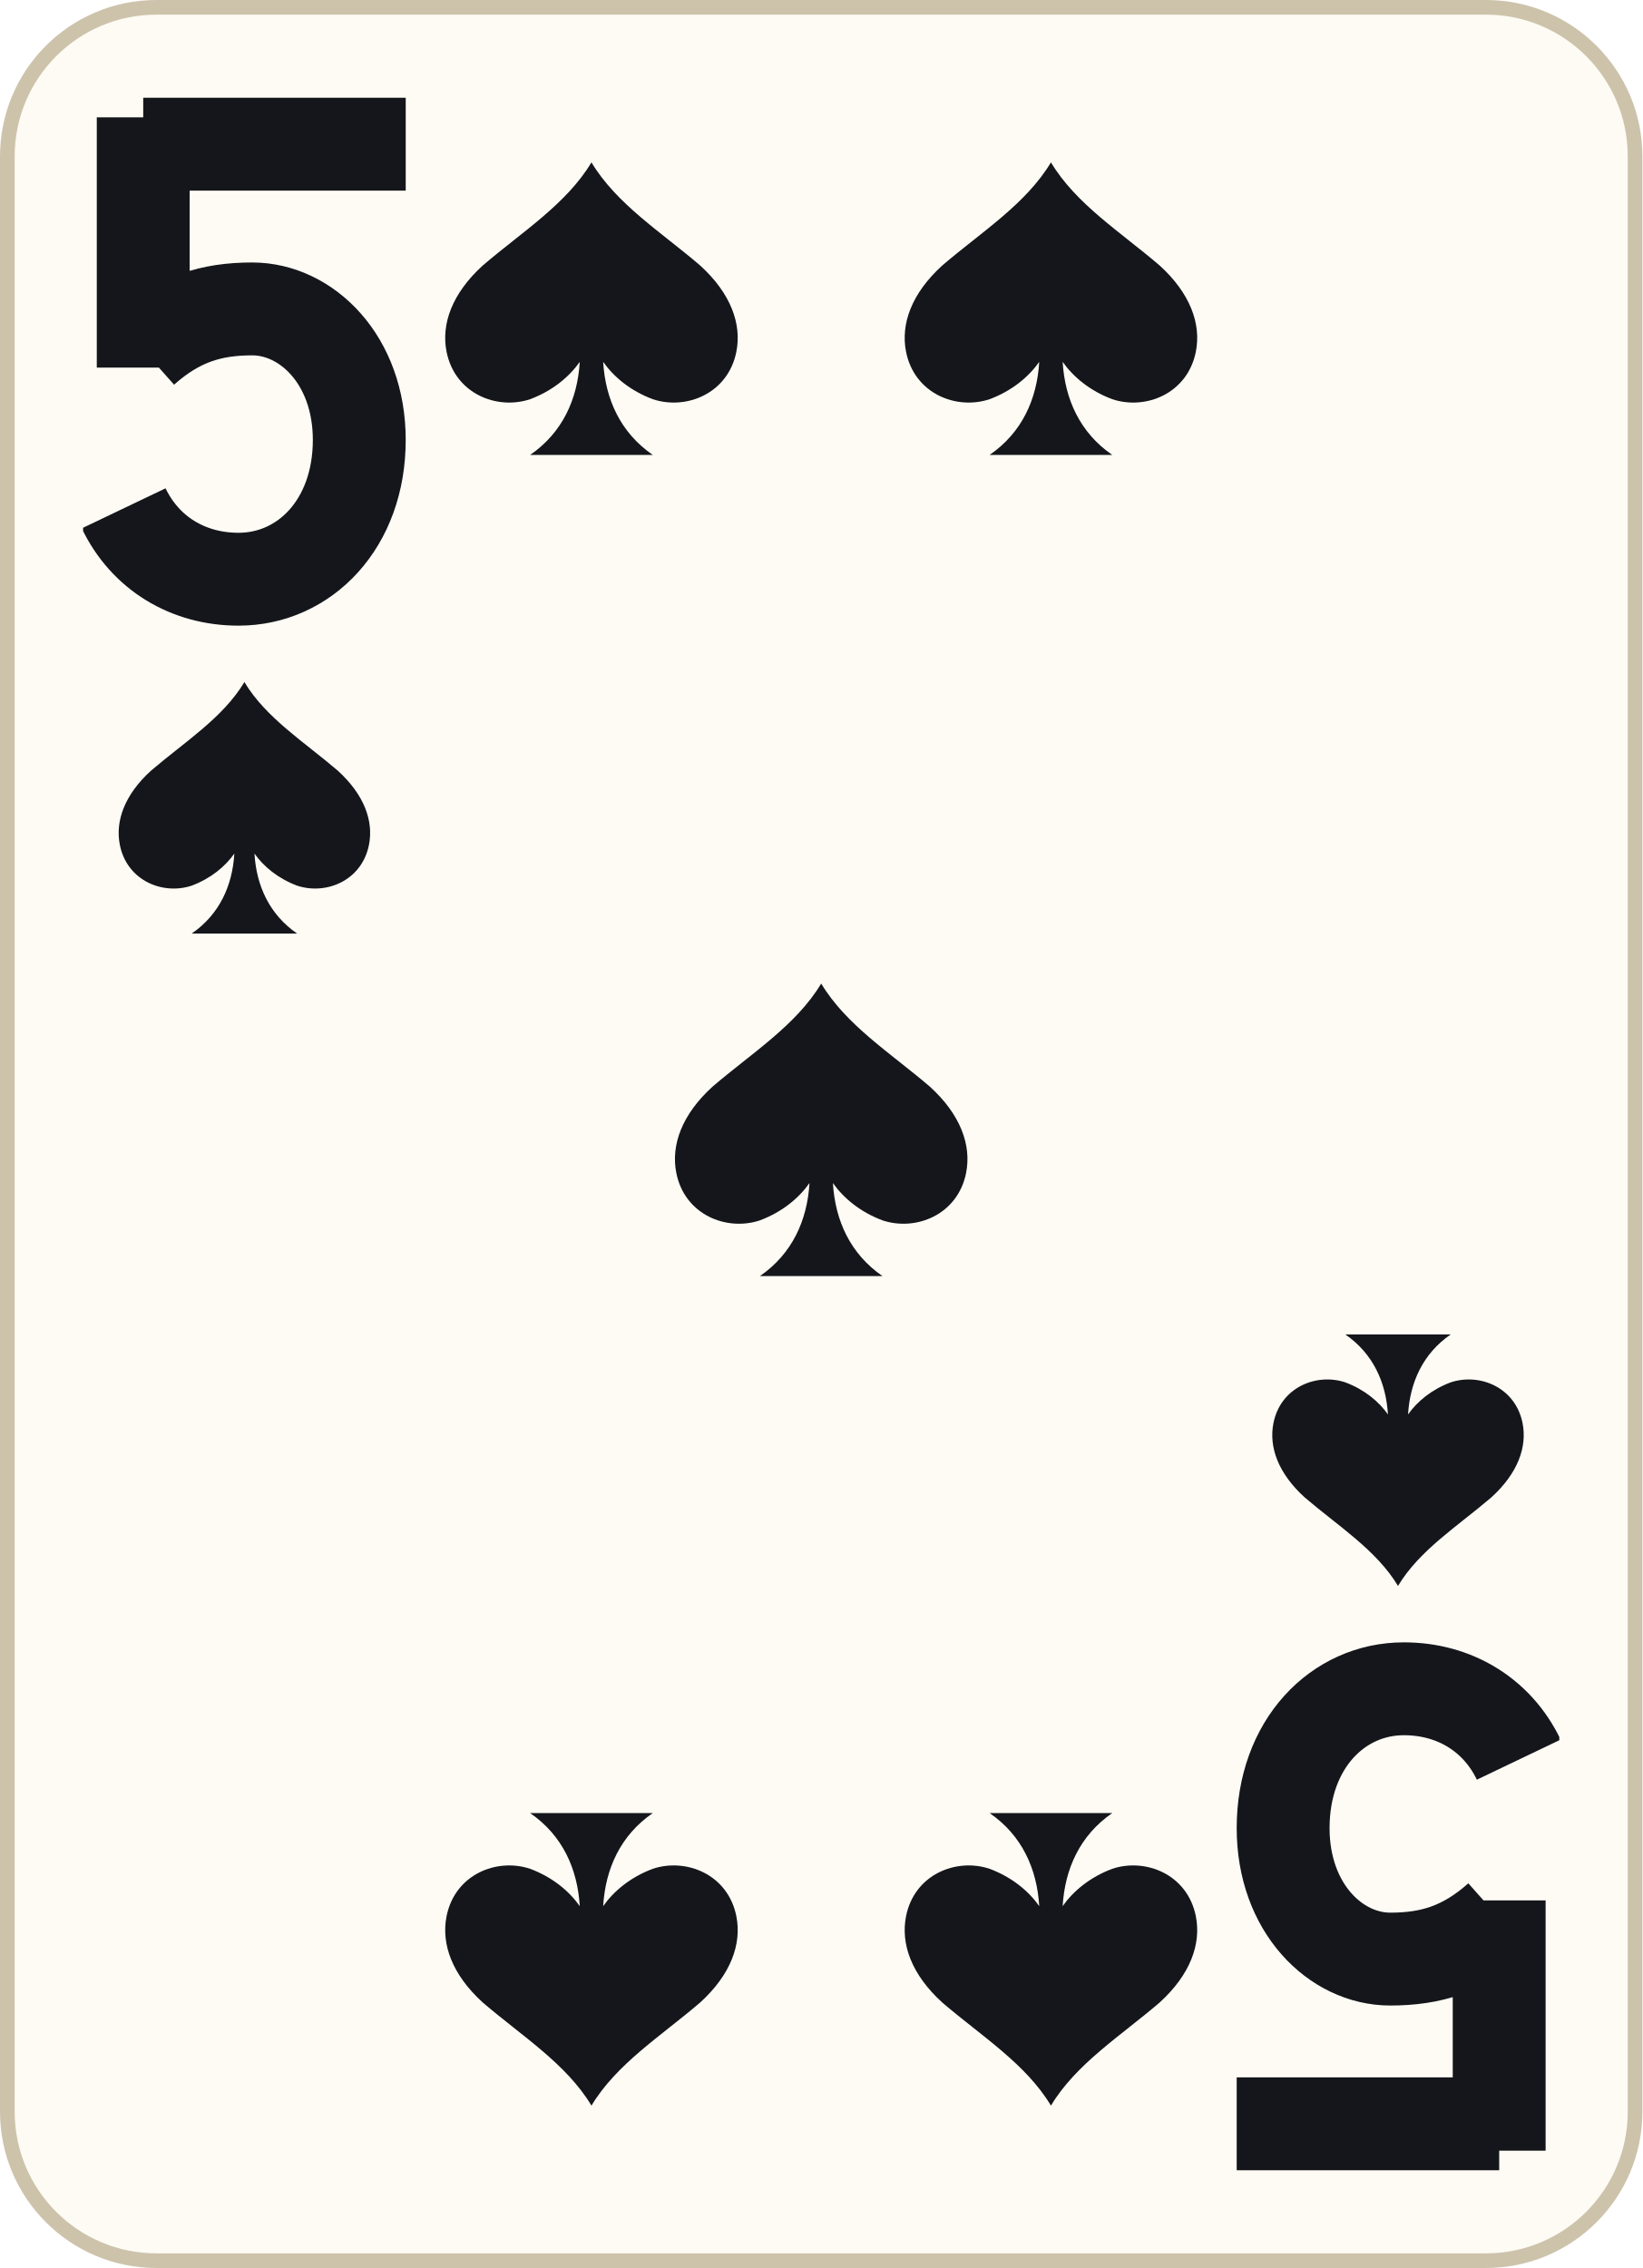
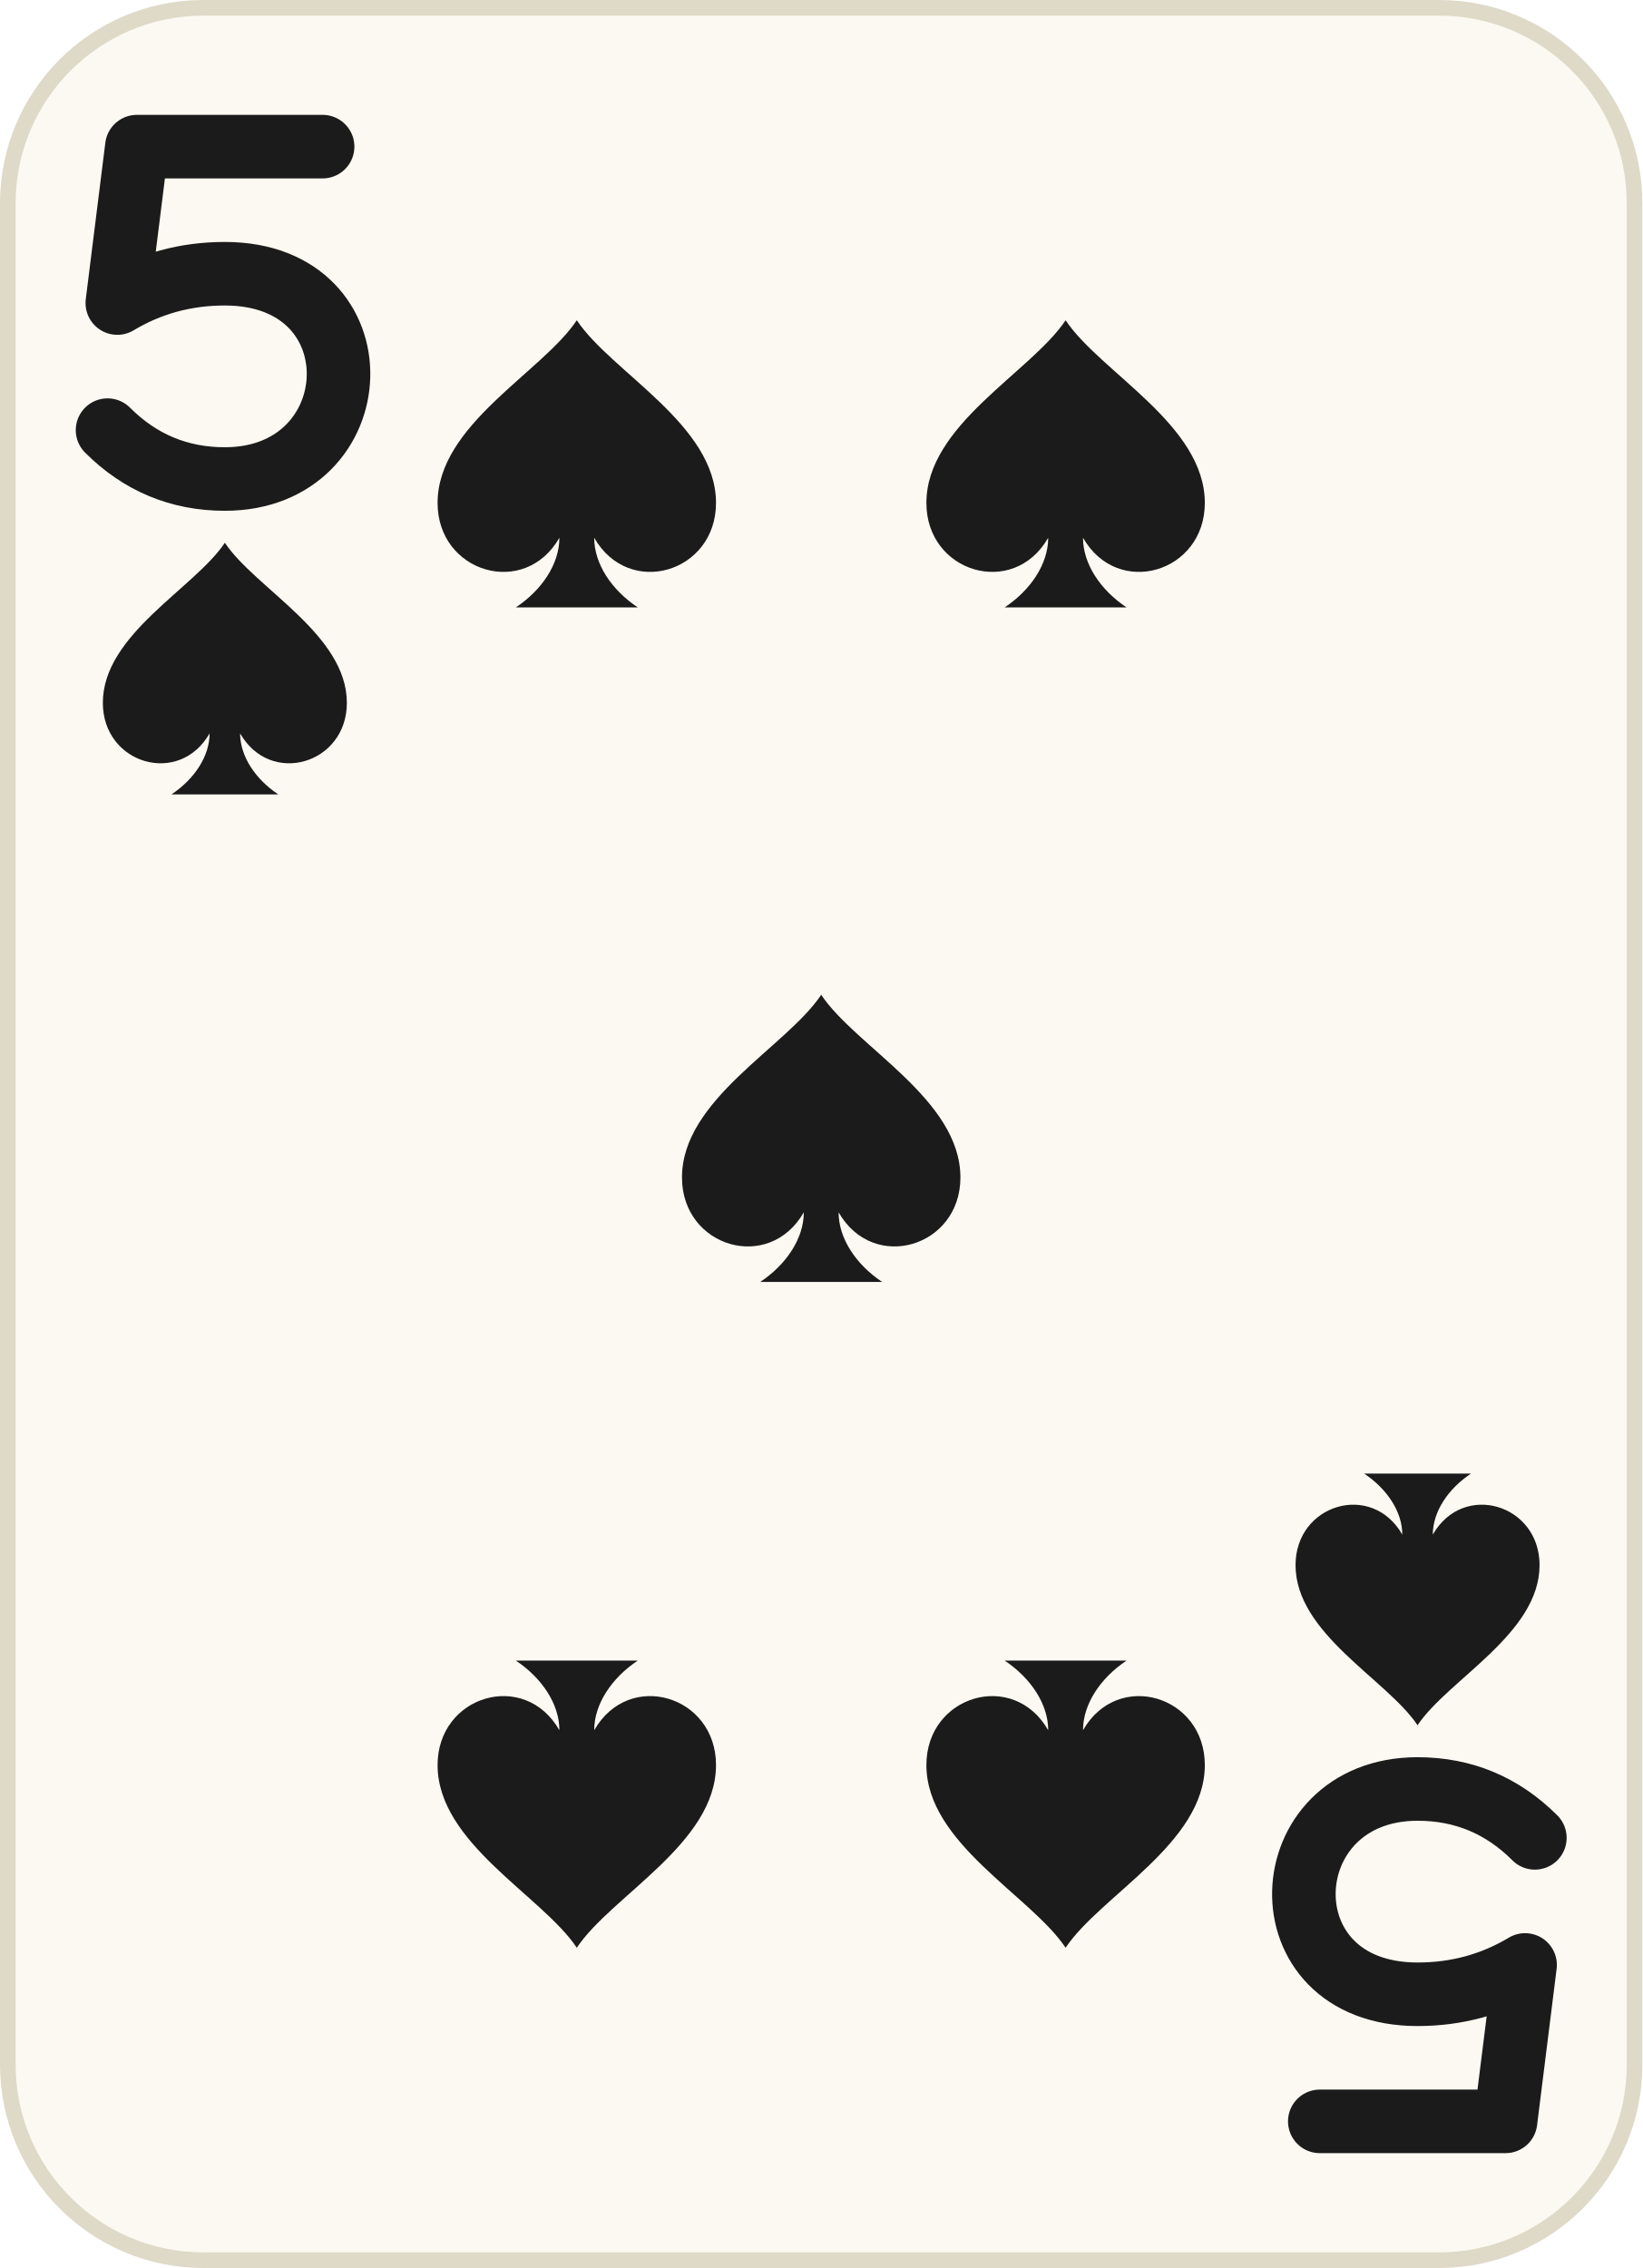
<svg xmlns="http://www.w3.org/2000/svg" width="168" height="232" viewBox="0 0 168 232" preserveAspectRatio="none">
-   <defs>
-     <path id="pip" d="M0-54C9-39 25-29 39-17C50-7 54 4 52 14C49 29 34 35 22 31C14 28 8 23 4.2 17.6C5 31 10.4 43 22 51H-22C-10.4 43-5 31-4.2 17.6C-8 23-14 28-22 31C-34 35-49 29-52 14C-54 4-50-7-39-17C-25-29-9-39 0-54Z" />
-     <clipPath id="rank-box">
-       <rect x="8.5" y="10" width="33" height="54" />
-     </clipPath>
+   <rect x=".8" y=".8" width="166.4" height="230.4" rx="20" fill="#fbf9f1" stroke="#dfd9c8" stroke-width="1.6" />
+   <g color="#1b1b1b" fill="currentColor">
    <g id="index">
-       <g clip-path="url(#rank-box)">
-         <path d="M-10.35 4.75H16.5M-10.35 2V27.6M-10.35 25.8C-6.75 22.6-3.35 21.6 0.8 21.6C6.35 21.6 11.75 26.8 11.75 35C11.75 43.6 6.15 49.25-0.6 49.25C-5.75 49.25-10.15 46.6-12.35 42" transform="translate(25 10)" fill="none" stroke="currentColor" stroke-width="9.5" stroke-miterlimit="3" />
-       </g>
-       <use href="#pip" transform="translate(25 83) scale(0.245)" />
+       <path d="M10 0 H-9 L-11 16 Q-6 13 0 13 C16 13 15 34 0 34 Q-7 34-12 29" transform="translate(23 15)" fill="none" stroke="currentColor" stroke-width="6.5" stroke-linecap="round" stroke-linejoin="round" />
+       <path d="M0-16 C4-10 16-4 16 5 C16 13 6 16 2 9 C2 12 4 15 7 17 H-7 C-4 15-2 12-2 9 C-6 16-16 13-16 5 C-16-4-4-10 0-16Z" transform="translate(23 68) scale(0.78)" />
    </g>
-   </defs>
-   <rect x=".75" y=".75" width="166.5" height="230.5" rx="15.25" fill="#fdfbf4" stroke="#cdc3ab" stroke-width="1.5" />
-   <g color="#14161b" fill="currentColor">
-     <use href="#pip" transform="translate(60.5 32) scale(0.285)" />
-     <use href="#pip" transform="translate(60.5 200) rotate(180) scale(0.285)" />
-     <use href="#pip" transform="translate(107.5 32) scale(0.285)" />
-     <use href="#pip" transform="translate(107.5 200) rotate(180) scale(0.285)" />
-     <use href="#pip" transform="translate(84 116) scale(0.285)" />
-     <use href="#index" />
    <use href="#index" transform="rotate(180 84 116)" />
+     <g id="pips">
+       <path d="M0-16 C4-10 16-4 16 5 C16 13 6 16 2 9 C2 12 4 15 7 17 H-7 C-4 15-2 12-2 9 C-6 16-16 13-16 5 C-16-4-4-10 0-16Z" transform="translate(59 47) scale(0.89)" />
+       <path d="M0-16 C4-10 16-4 16 5 C16 13 6 16 2 9 C2 12 4 15 7 17 H-7 C-4 15-2 12-2 9 C-6 16-16 13-16 5 C-16-4-4-10 0-16Z" transform="translate(109 47) scale(0.89)" />
+       <path d="M0-16 C4-10 16-4 16 5 C16 13 6 16 2 9 C2 12 4 15 7 17 H-7 C-4 15-2 12-2 9 C-6 16-16 13-16 5 C-16-4-4-10 0-16Z" transform="translate(84 116) scale(0.89)" />
+       <path d="M0-16 C4-10 16-4 16 5 C16 13 6 16 2 9 C2 12 4 15 7 17 H-7 C-4 15-2 12-2 9 C-6 16-16 13-16 5 C-16-4-4-10 0-16Z" transform="translate(59 185) scale(-0.89)" />
+       <path d="M0-16 C4-10 16-4 16 5 C16 13 6 16 2 9 C2 12 4 15 7 17 H-7 C-4 15-2 12-2 9 C-6 16-16 13-16 5 C-16-4-4-10 0-16Z" transform="translate(109 185) scale(-0.89)" />
+     </g>
  </g>
</svg>
